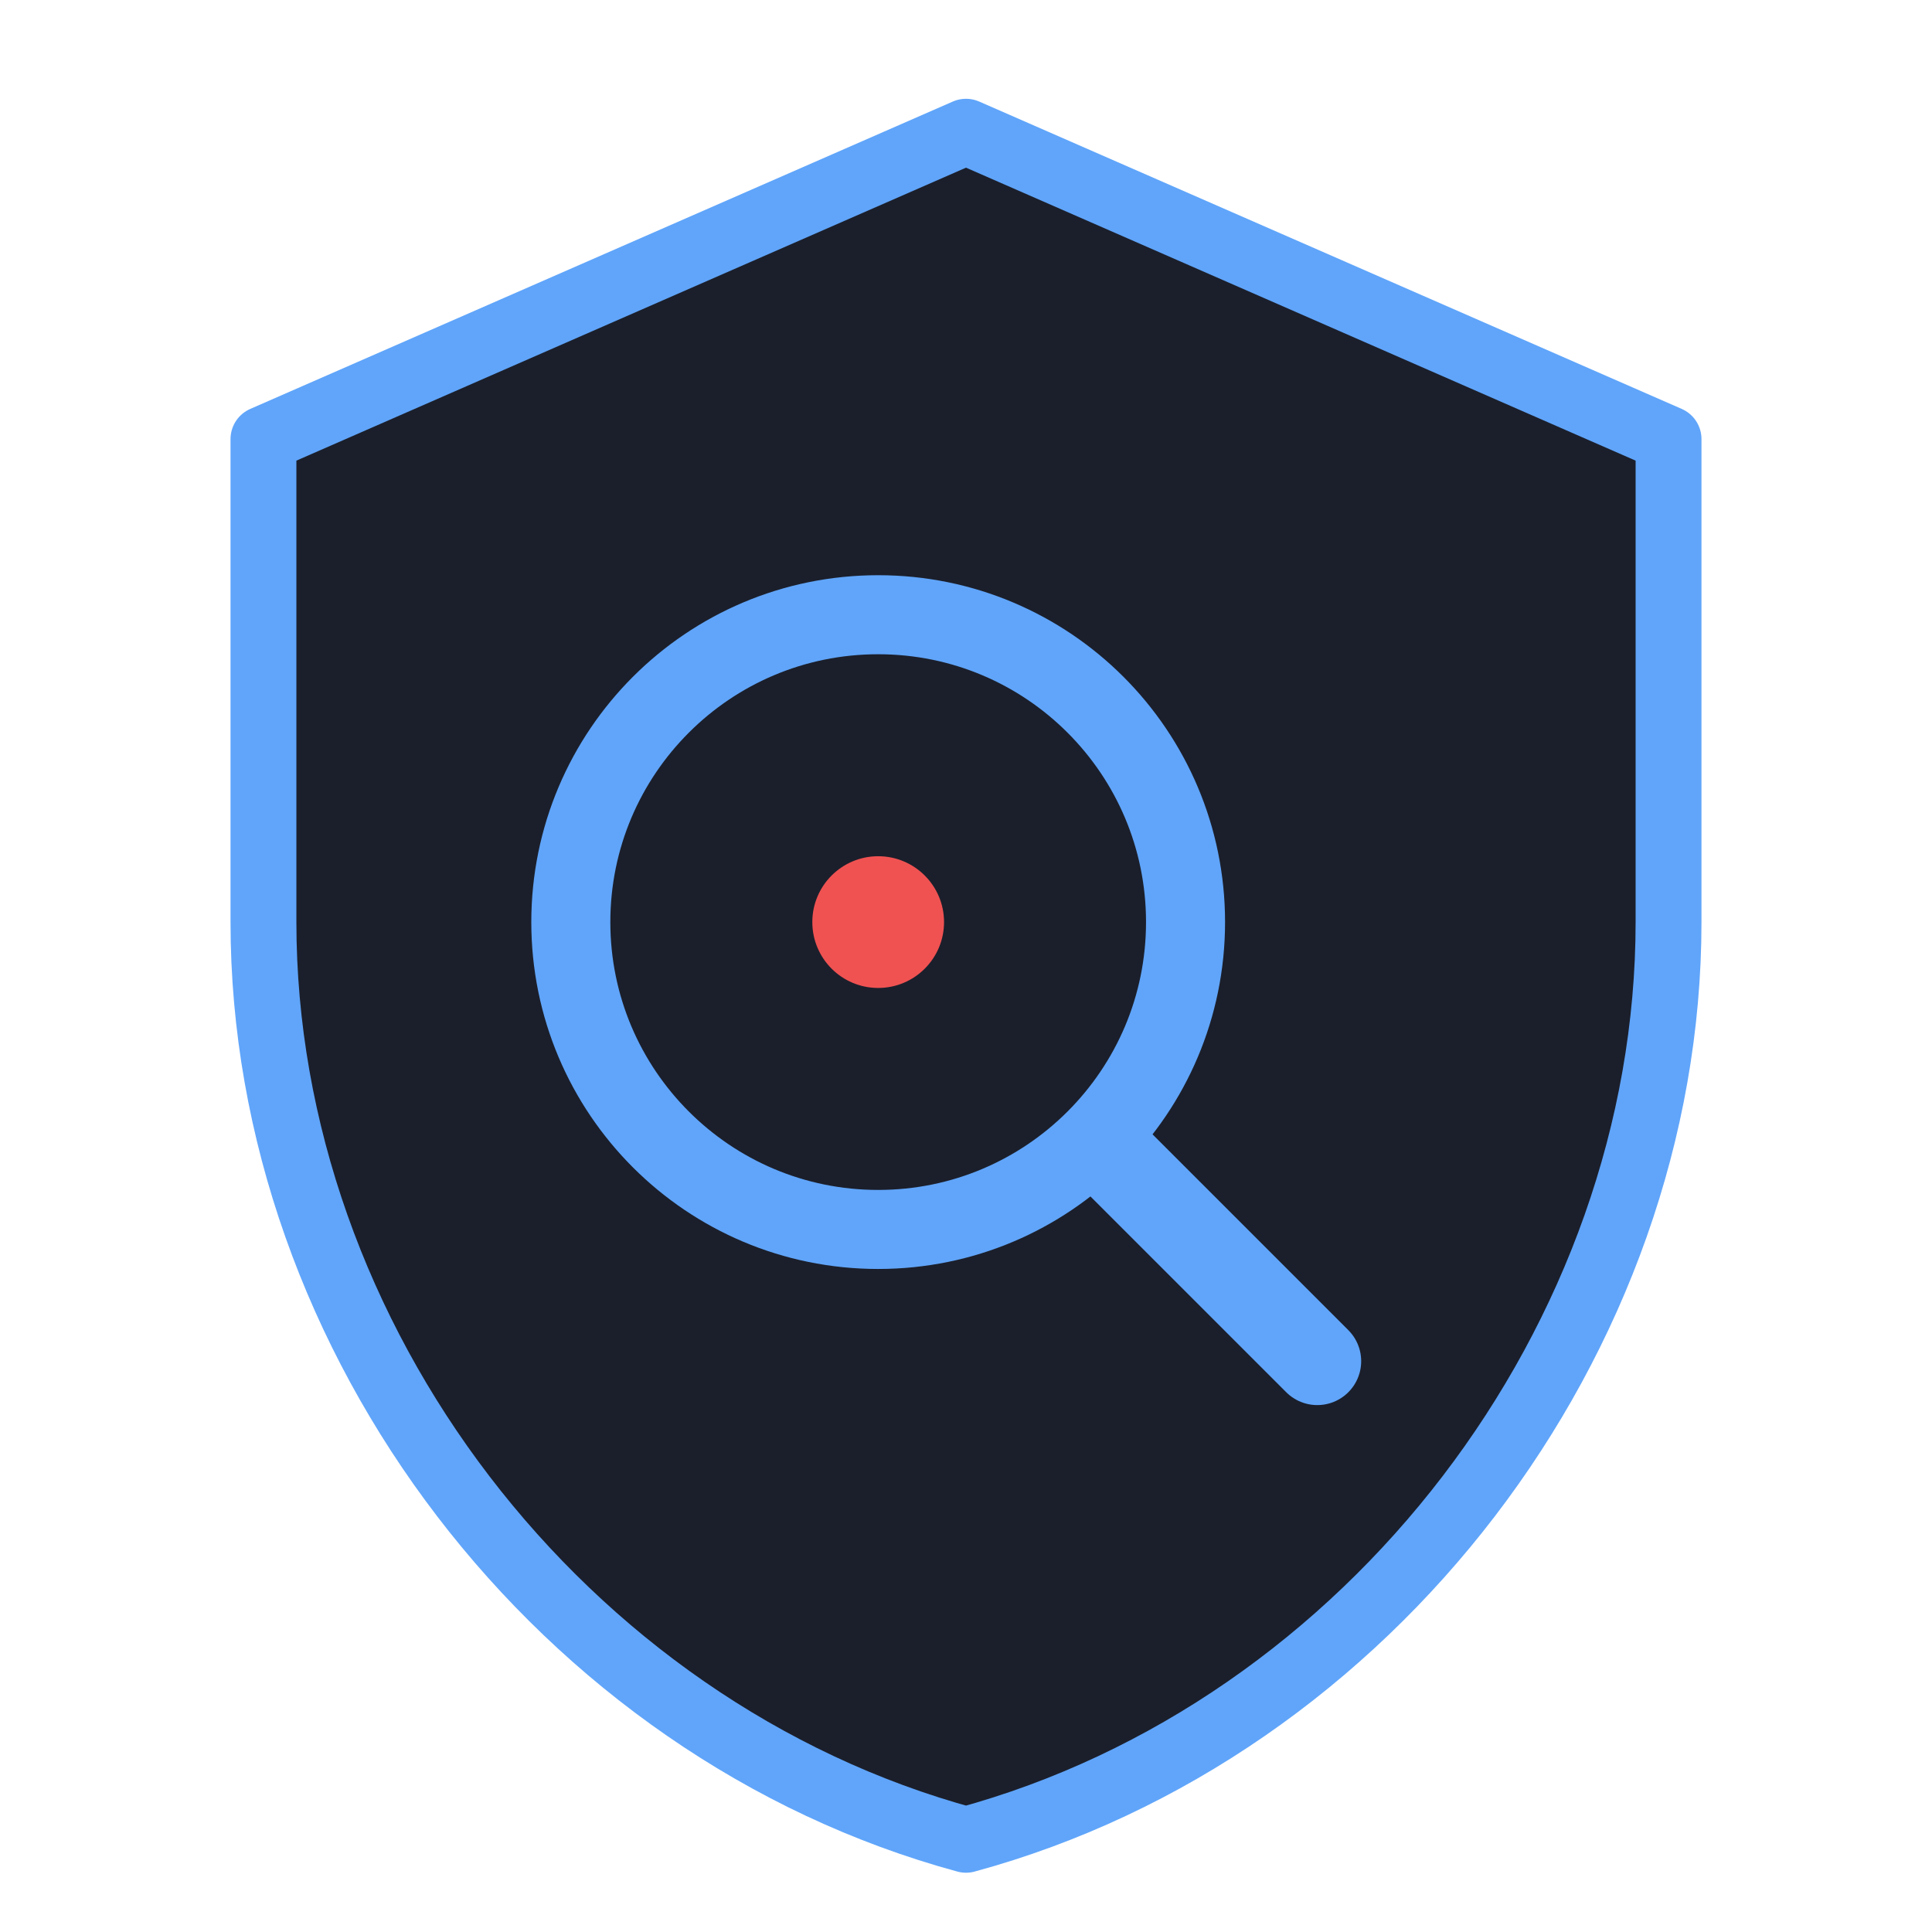
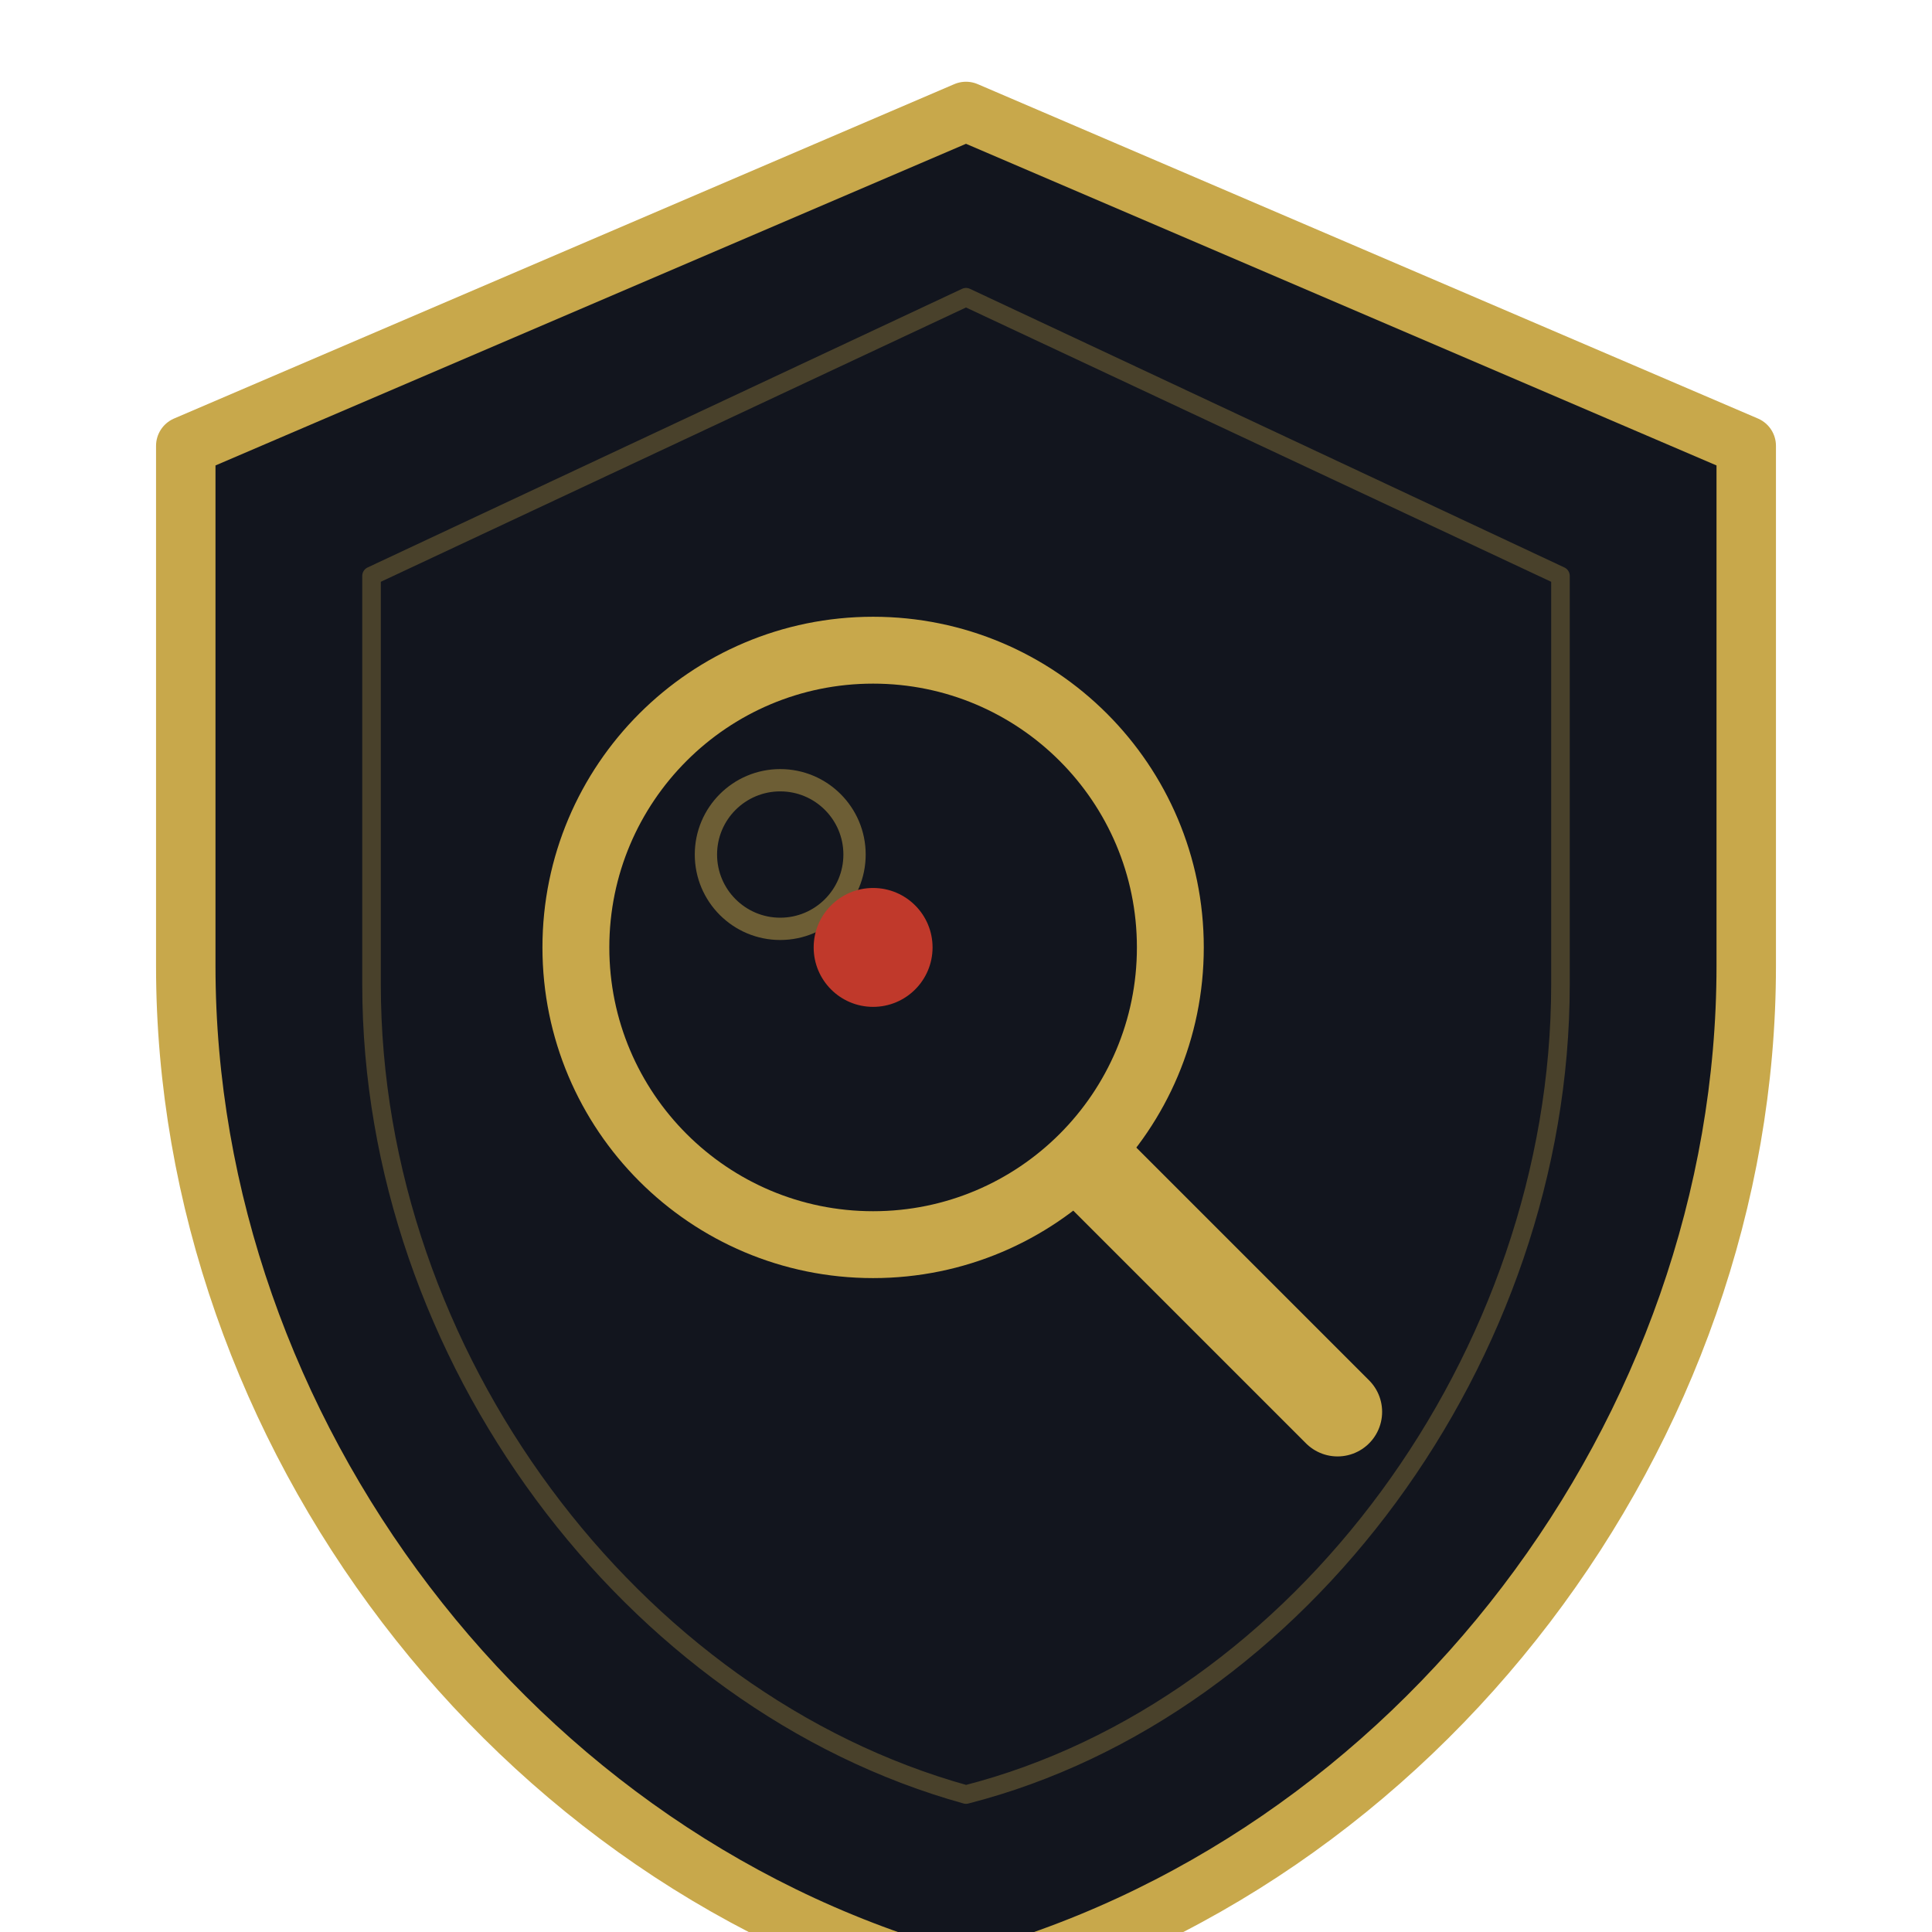
- <svg xmlns="http://www.w3.org/2000/svg" viewBox="0 0 44 44" fill="none">
-   <path d="M22 3L6 10v11c0 9.5 6.8 18.4 16 20.9C31.2 39.4 38 30.5 38 21V10L22 3z" fill="#1b1f2b" stroke="#60a5fa" stroke-width="1.5" stroke-linejoin="round" />
-   <circle cx="20" cy="21" r="7" stroke="#60a5fa" stroke-width="1.8" fill="none" />
-   <line x1="25.2" y1="26.2" x2="30" y2="31" stroke="#60a5fa" stroke-width="2" stroke-linecap="round" />
-   <circle cx="20" cy="21" r="1.5" fill="#f05252" />
+ <svg xmlns="http://www.w3.org/2000/svg" viewBox="0 0 52 52" fill="none">
+   <path d="M26 3L5 12v14c0 12.5 8.8 24.2 21 27.4C38.2 50.2 47 38.5 47 26V12L26 3z" fill="#12151e" stroke="#c8a84b" stroke-width="1.6" stroke-linejoin="round" />
+   <path d="M26 8L10 15.5v11c0 10 7 19.3 16 21.8C35 46 42 36.5 42 26.5v-11L26 8z" fill="none" stroke="#c8a84b" stroke-width="0.5" stroke-linejoin="round" opacity="0.3" />
+   <circle cx="23.5" cy="25.5" r="8" stroke="#c8a84b" stroke-width="1.8" fill="none" />
+   <circle cx="21" cy="23" r="2" stroke="#c8a84b" stroke-width="0.6" fill="none" opacity="0.5" />
+   <line x1="29.7" y1="31.7" x2="36" y2="38" stroke="#c8a84b" stroke-width="2.4" stroke-linecap="round" />
+   <circle cx="23.5" cy="25.5" r="1.6" fill="#c0392b" />
</svg>
